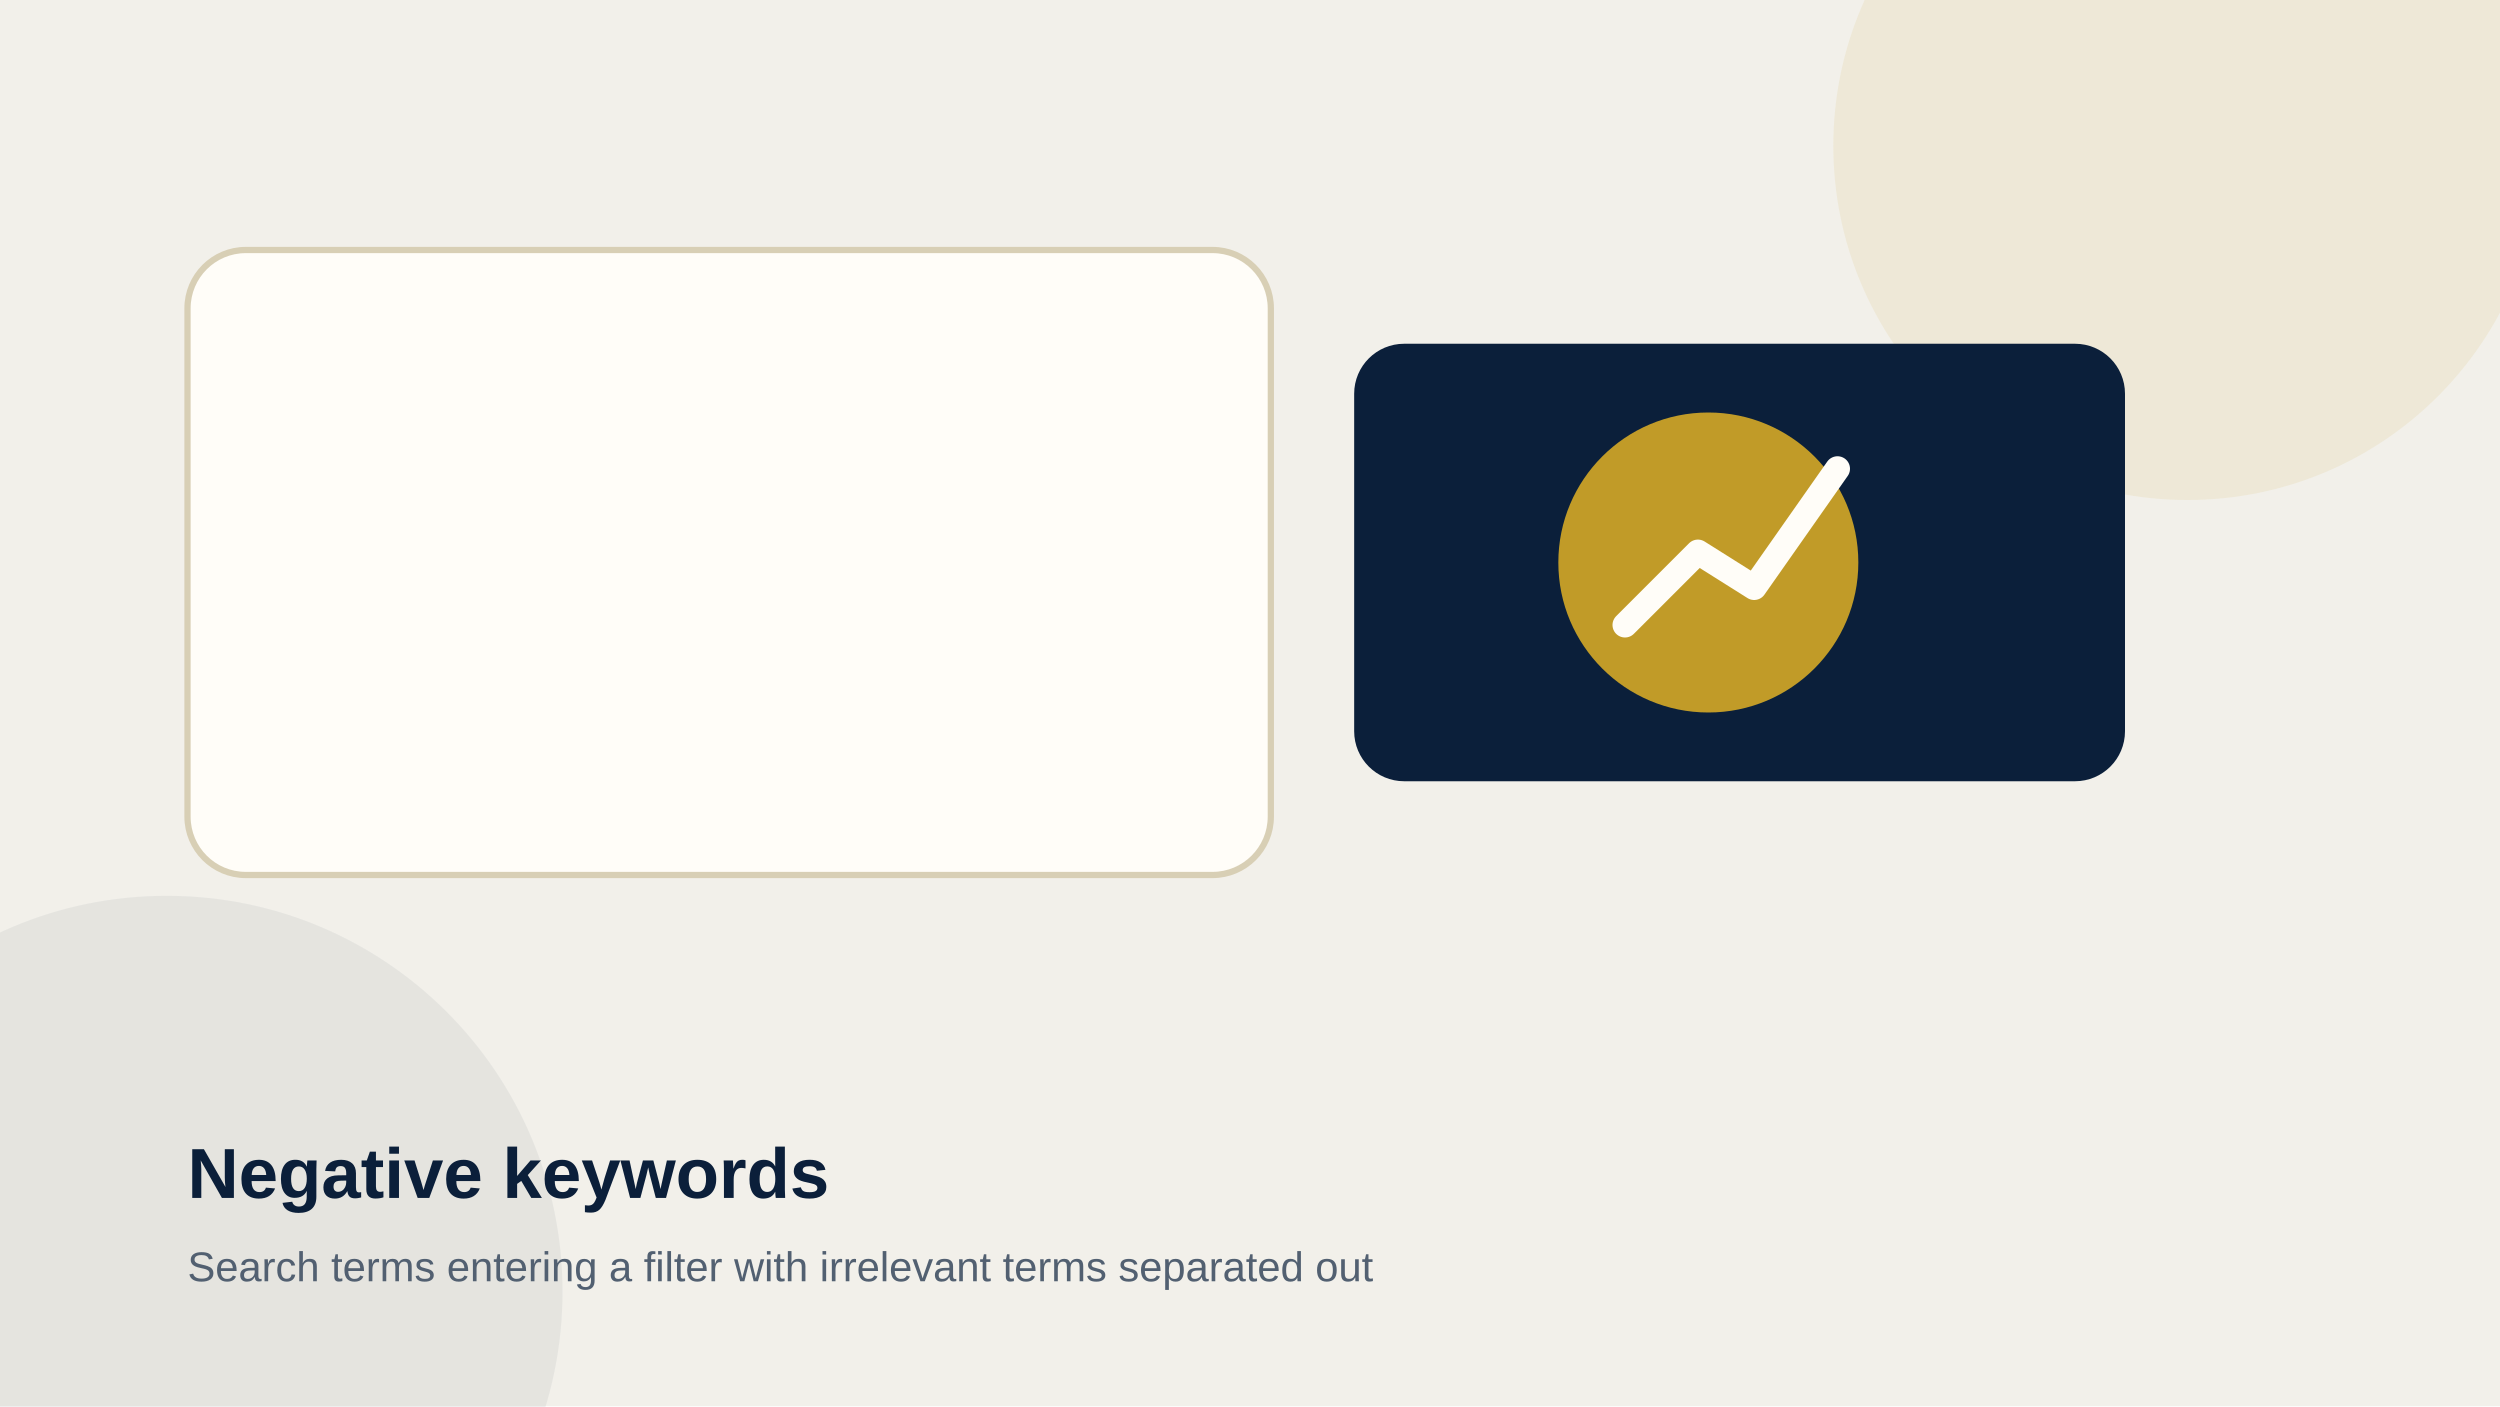
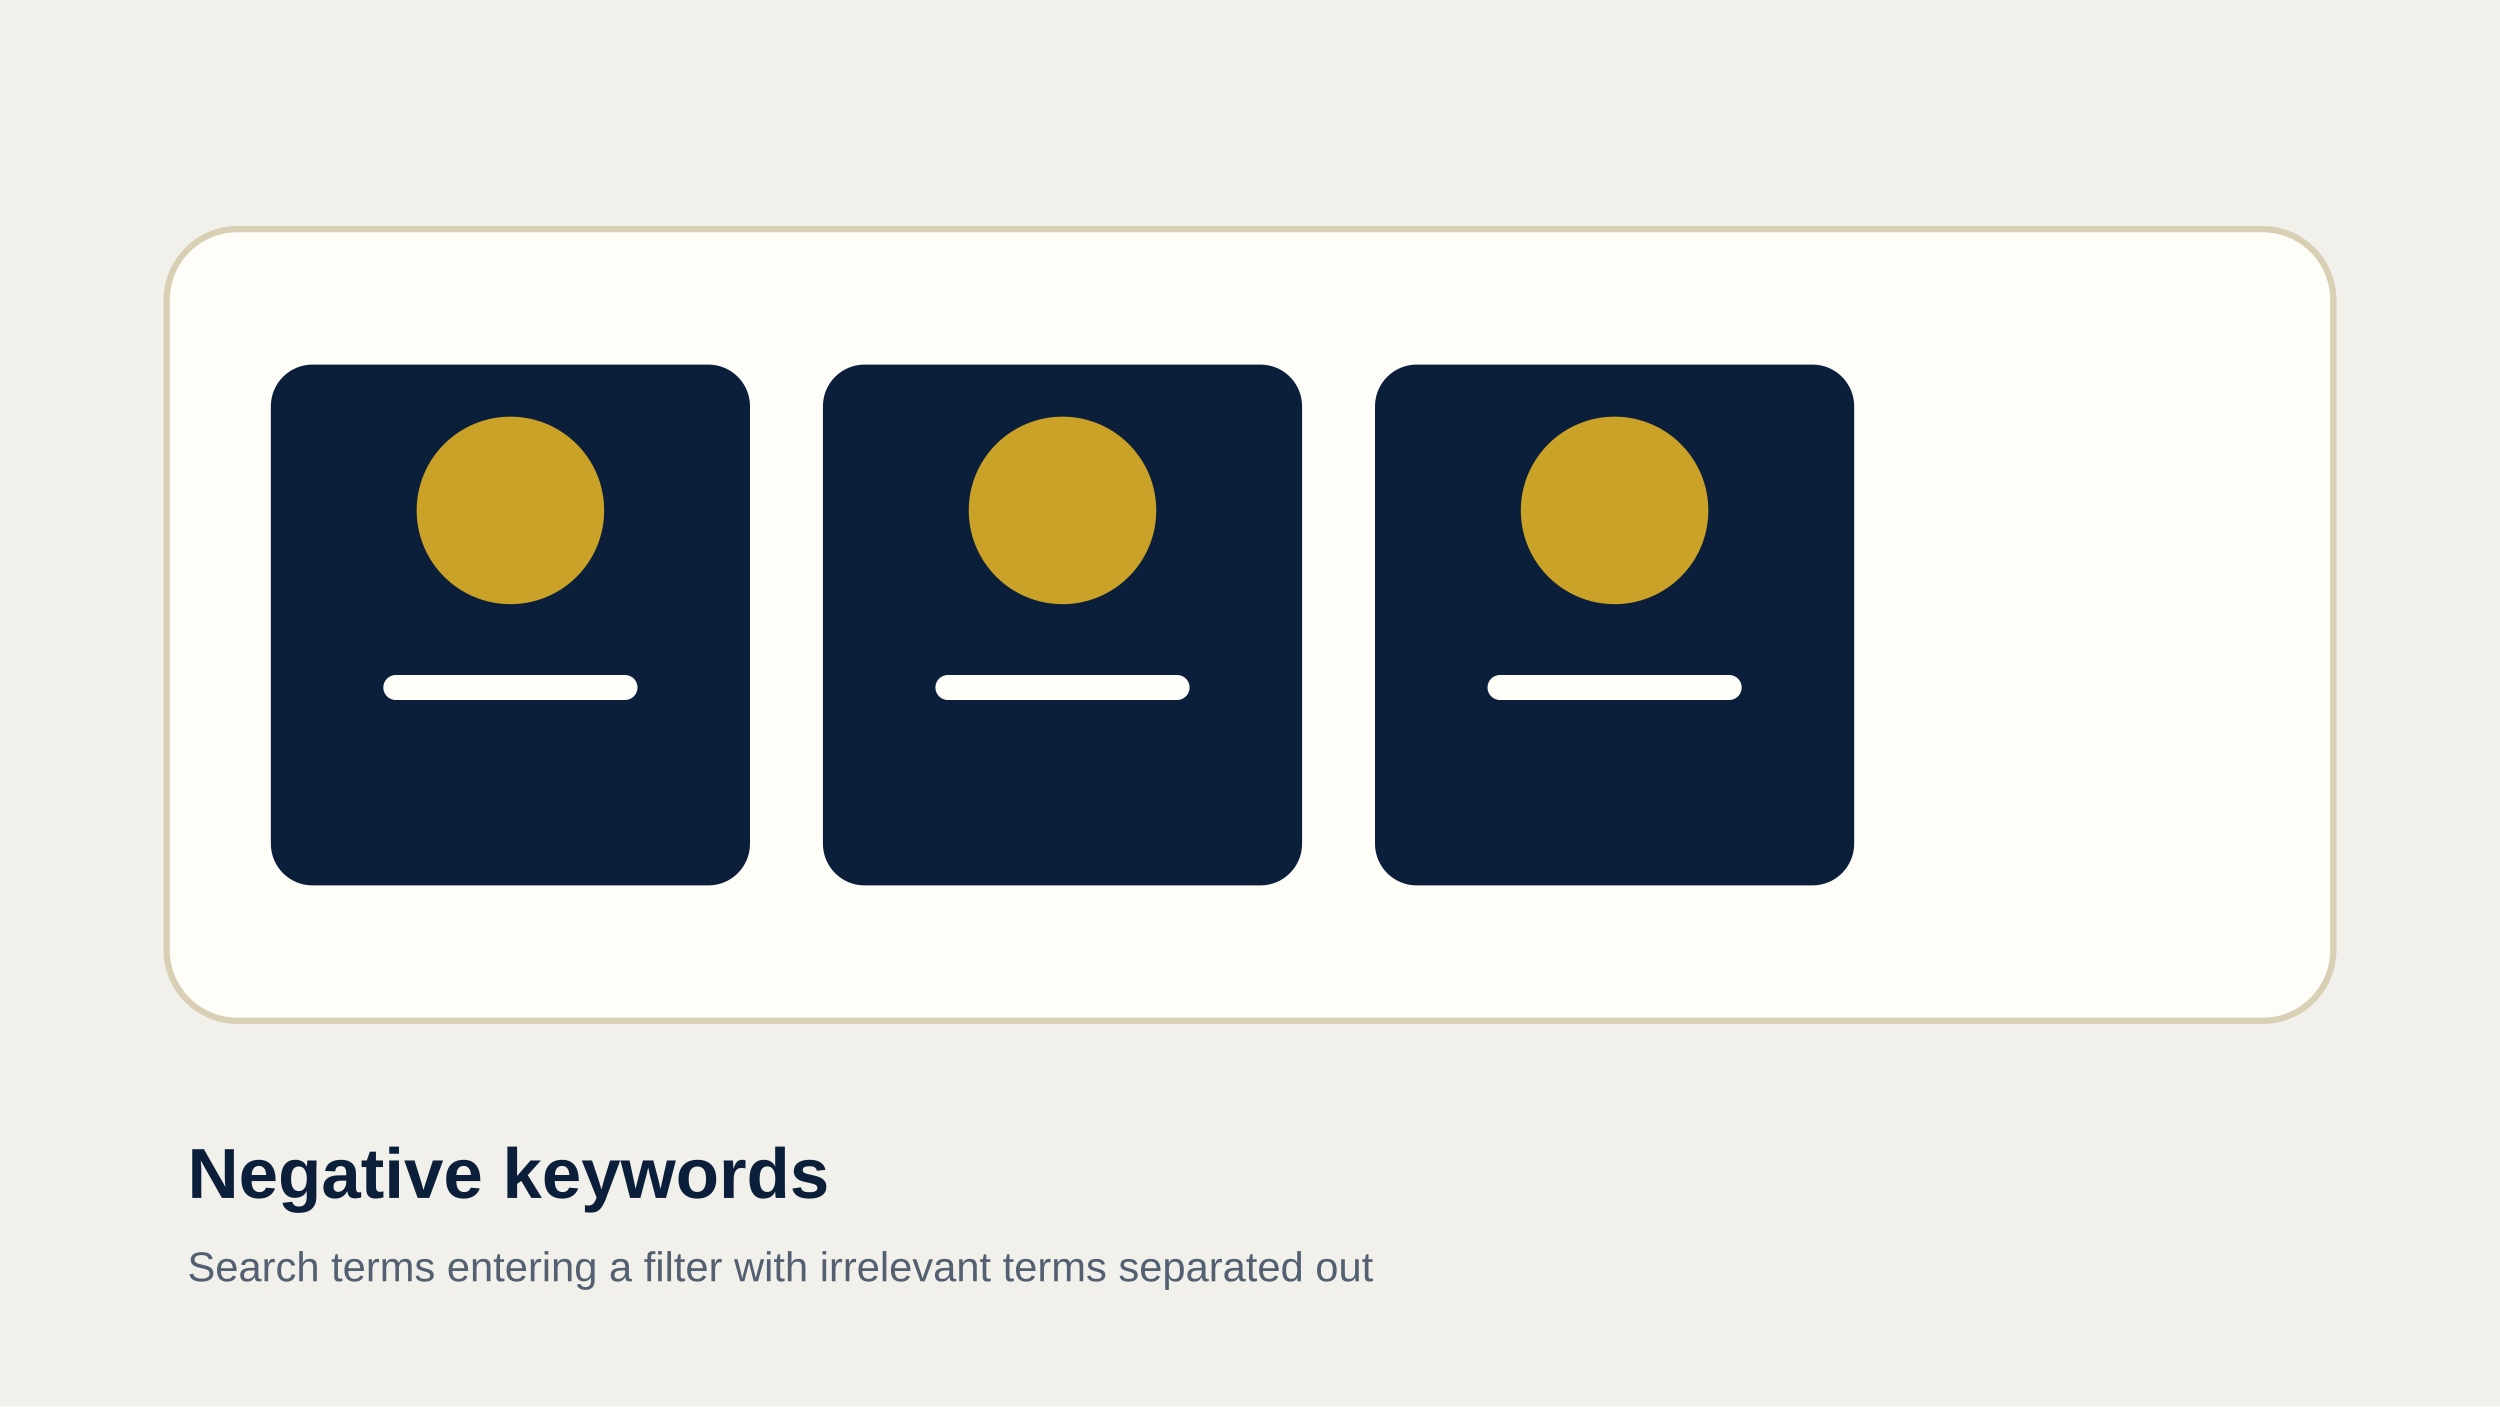
- <svg xmlns="http://www.w3.org/2000/svg" viewBox="0 0 1200 675" role="img" aria-labelledby="t d">
+ <svg xmlns="http://www.w3.org/2000/svg" viewBox="0 0 1200 675">
  <rect width="1200" height="675" fill="#F2F0EA" />
-   <circle cx="1050" cy="70" r="170" fill="#C9A227" opacity=".10" />
-   <circle cx="80" cy="620" r="190" fill="#0B1F3A" opacity=".06" />
-   <rect x="90" y="120" width="520" height="300" rx="28" fill="#fffdf8" stroke="#d8cfb5" stroke-width="3" />
-   <rect x="650" y="165" width="370" height="210" rx="24" fill="#0B1F3A" />
-   <circle cx="820" cy="270" r="72" fill="#C9A227" opacity=".95" />
-   <path d="M780 300 L815 265 L842 282 L882 225" fill="none" stroke="#fffdf8" stroke-width="12" stroke-linecap="round" stroke-linejoin="round" />
-   <text x="90" y="575" font-family="Arial, sans-serif" font-size="34" font-weight="700" fill="#0B1F3A">Negative keywords</text>
-   <text x="90" y="615" font-family="Arial, sans-serif" font-size="20" fill="#526071">Search terms entering a filter with irrelevant terms separated out</text>
+   <rect x="80" y="110" width="1040" height="380" rx="34" fill="#fffdf8" stroke="#d8cfb5" stroke-width="3" />
+   <g fill="#0B1F3A">
+     <rect x="130" y="175" width="230" height="250" rx="20" />
+     <rect x="395" y="175" width="230" height="250" rx="20" />
+     <rect x="660" y="175" width="230" height="250" rx="20" />
+   </g>
+   <g fill="#C9A227">
+     <circle cx="245" cy="245" r="45" />
+     <circle cx="510" cy="245" r="45" />
+     <circle cx="775" cy="245" r="45" />
+   </g>
+   <g stroke="#fffdf8" stroke-width="12" stroke-linecap="round">
+     <path d="M190 330h110" />
+     <path d="M455 330h110" />
+     <path d="M720 330h110" />
+   </g>
+   <text x="90" y="575" font-family="Arial,sans-serif" font-size="34" font-weight="700" fill="#0B1F3A">Negative keywords</text>
+   <text x="90" y="615" font-family="Arial,sans-serif" font-size="20" fill="#526071">Search terms entering a filter with irrelevant terms separated out</text>
</svg>
